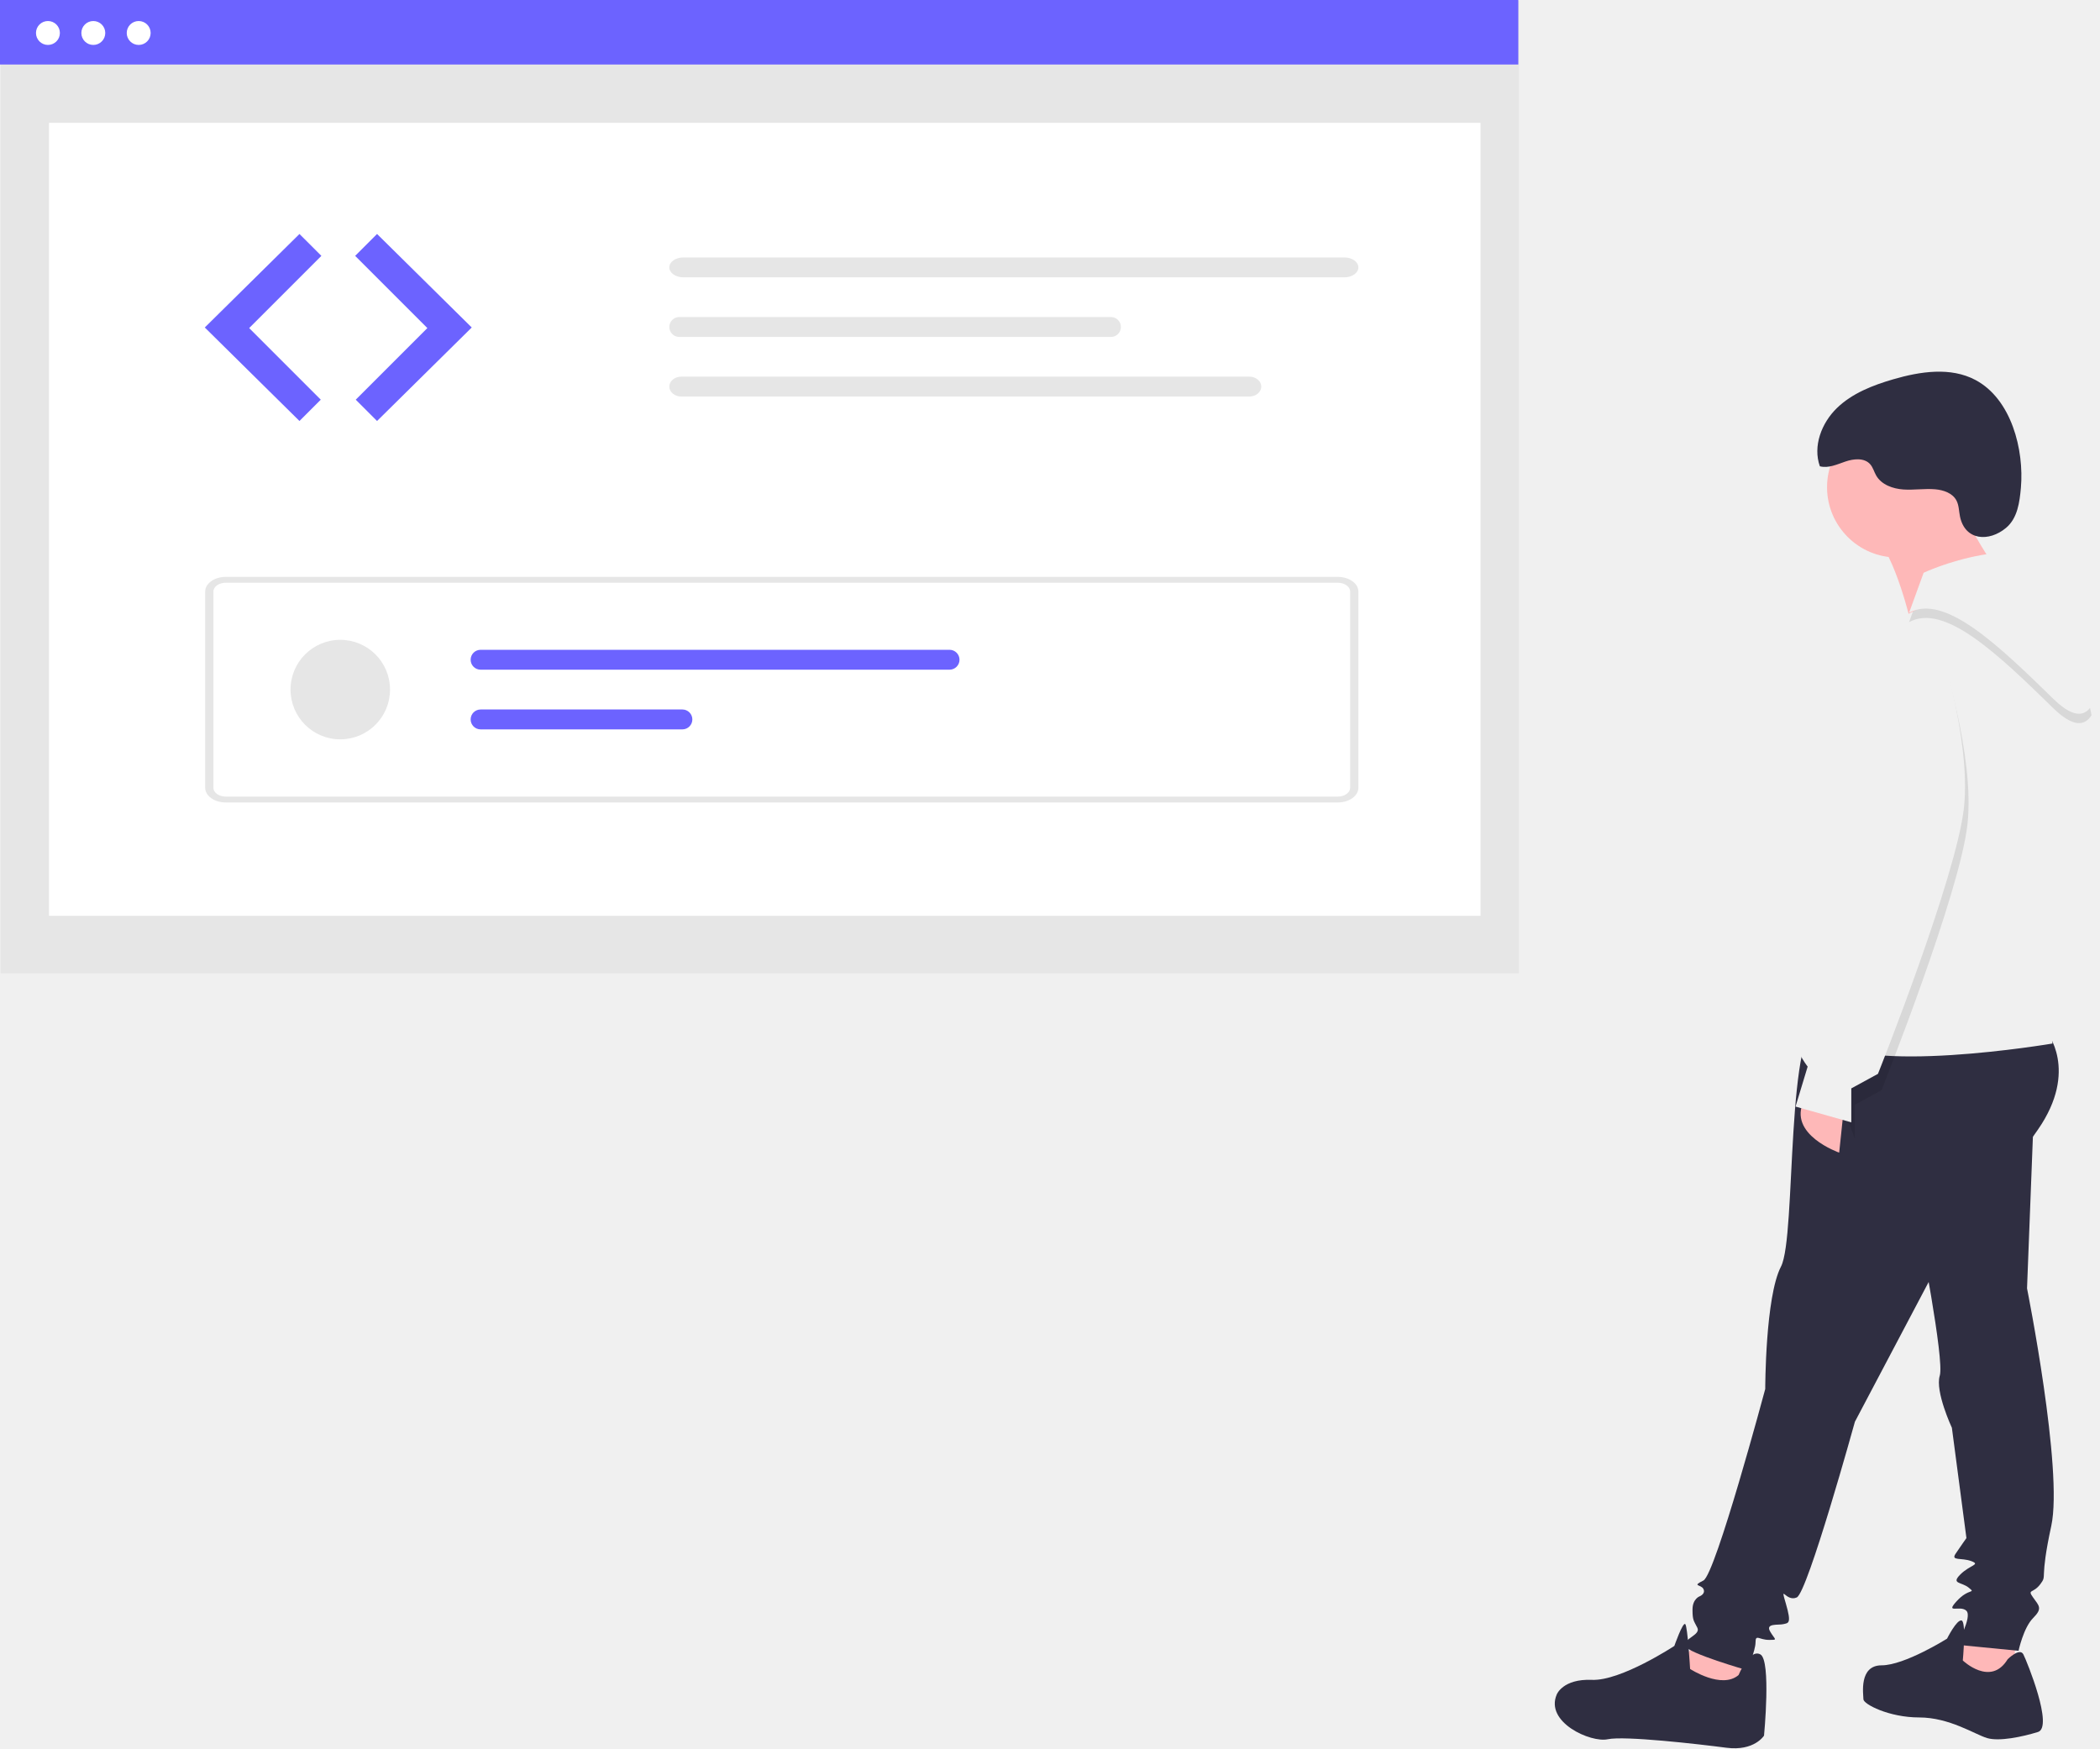
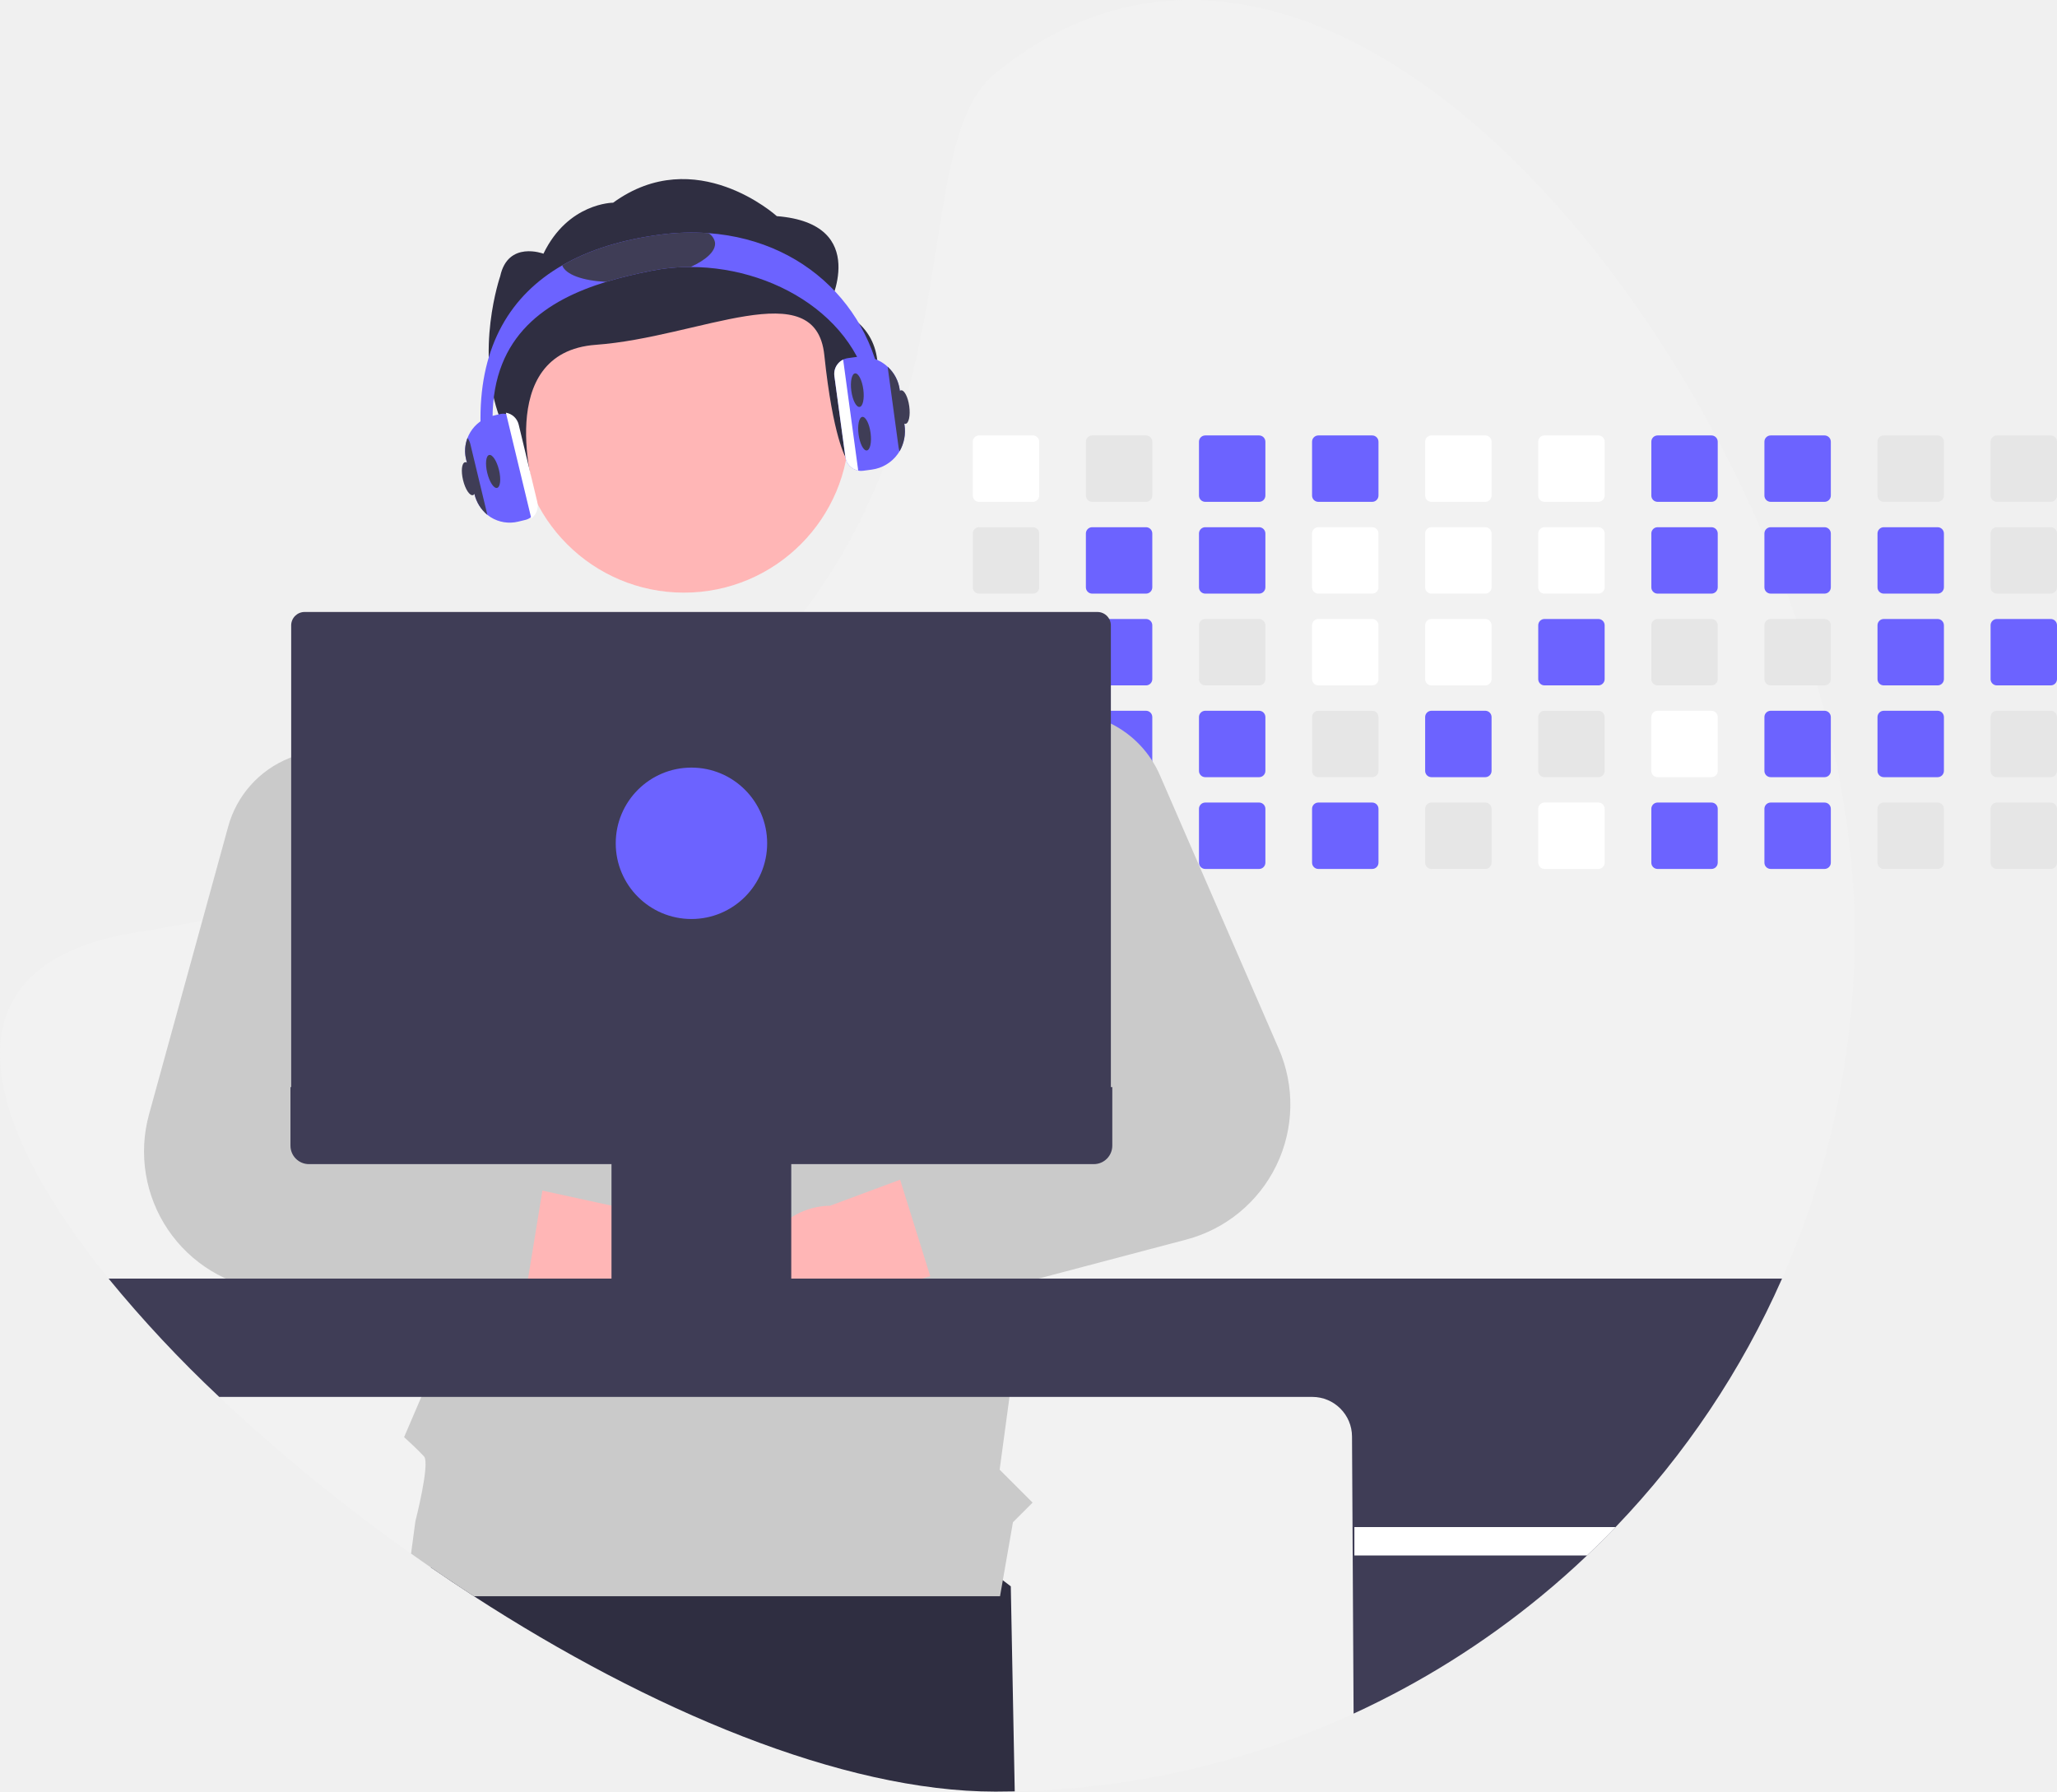
- <svg xmlns="http://www.w3.org/2000/svg" data-name="Layer 1" width="845.724" height="704.031" viewBox="0 0 845.724 704.031">
-   <g id="f1503154-f50a-4680-8aa4-587be41cac87" data-name="Group 2">
-     <path id="a9e5a31c-10e6-4175-9779-4994367672f7-103" data-name="Path 4" d="M880.724,762.754l-1.464,19.525-29.773-9.762,12.2-14.643Z" transform="translate(-177.1378 -97.98434)" fill="#feb8b8" />
-     <path id="f499a4aa-6a35-40fc-8432-e4c7ab26d048-104" data-name="Path 5" d="M989.083,756.409l-1.467,19.035-16.595,2.441-9.762-9.274,11.226-18.06Z" transform="translate(-177.1378 -97.98434)" fill="#feb8b8" />
-     <path id="fb70bf31-eafd-4d8a-8310-5130d8d104e1-105" data-name="Path 6" d="M1001.285,513.336s13.179,15.619-3.417,39.536-36.607,47.346-36.607,47.346l-37.1,70.286s-19.036,68.822-23.429,70.774-6.833-5.857-4.393,2.44.976,7.81-.976,8.3-7.321-.488-5.369,2.929,3.417,3.417-.488,3.417-5.369-2.44-5.369.976-3.417,11.226-3.417,11.226-23.917-6.833-24.893-9.762,6.345-4.393,4.881-7.321-1.952-2.929-1.952-7.321,2.929-5.369,2.929-5.369,2.44-.976,1.464-2.929-4.881-.976,0-3.417,24.895-77.121,24.895-77.121,0-37.1,6.345-49.3,1.464-99.084,16.6-100.06S1001.285,513.336,1001.285,513.336Z" transform="translate(-177.1378 -97.98434)" fill="#2f2e41" />
-     <path id="a89455c2-275d-4b70-b13c-192fbe474176-106" data-name="Path 7" d="M996.404,541.157l-2.929,75.655s14.643,73.215,9.762,95.667-1.464,19.524-4.393,23.429-5.369,1.952-2.929,5.369,3.9,4.393,0,8.3-5.857,13.179-5.857,13.179l-24.893-2.44s6.345-11.226,3.9-13.667-8.786,1.464-3.9-3.9,7.81-2.929,4.881-5.369-7.321-1.464-3.417-5.369,8.3-3.9,4.393-5.369-8.3,0-6.345-2.929,4.393-6.345,4.393-6.345l-5.857-44.417s-6.833-14.643-4.881-20.988-8.3-58.572-8.3-58.572Z" transform="translate(-177.1378 -97.98434)" fill="#2f2e41" />
-     <path id="a3024be5-ad86-493a-9bfb-258ab58160a1-107" data-name="Path 8" d="M985.668,766.17s4.881-4.881,6.345-1.952,12.2,29.286,5.857,31.238-15.619,3.9-20.5,2.44-15.131-8.3-27.333-8.3-22.452-5.369-22.452-7.321-1.952-13.667,7.321-13.667,26.357-10.738,26.357-10.738,3.9-7.81,5.857-7.321.488,16.107.488,16.107S978.832,777.396,985.668,766.17Z" transform="translate(-177.1378 -97.98434)" fill="#2f2e41" />
-     <path id="a57c92ce-496a-44de-934b-3ddd78679762-108" data-name="Path 9" d="M877.308,772.515s4.393-10.738,8.786-8.3,1.464,32.7,1.464,32.7-3.9,6.345-15.131,4.881-41-4.881-47.834-3.417-25.381-6.833-20.5-18.06c0,0,2.44-6.345,14.155-5.857s33.191-13.667,33.191-13.667,3.417-9.762,4.393-8.786,1.952,18.06,1.952,18.06S870.475,778.372,877.308,772.515Z" transform="translate(-177.1378 -97.98434)" fill="#2f2e41" />
-     <circle id="fa315d33-3eeb-4d45-ab88-aeb0e9694c5a" data-name="Ellipse 2" cx="764.111" cy="196.196" r="28.31" fill="#feb8b8" />
-     <path id="fbae87ba-2986-46ef-9932-134b7e0cae24-109" data-name="Path 10" d="M963.213,296.132s15.131,30.262,20.5,33.191-36.607,20.989-36.607,20.989-6.833-29.774-15.131-36.119S963.213,296.132,963.213,296.132Z" transform="translate(-177.1378 -97.98434)" fill="#feb8b8" />
-     <path id="fc15680c-e415-4000-ac02-b1f296562473-110" data-name="Path 11" d="M919.773,543.597l-1.952,18.548s-20.988-7.321-14.155-20.988Z" transform="translate(-177.1378 -97.98434)" fill="#feb8b8" />
-     <path id="ae3770ab-4aa4-41b9-9f4d-4c69df699916-111" data-name="Path 12" d="M911.478,515.776c14.643,15.615,92.247,2.436,92.247,2.436l-.972-11.225,9.762-10.243-2.927-47.837s8.78-22.45,10.243-56.617a30.78,30.78,0,0,0-.378-6.278c-5.032-30.607-54.87-50.32-56.239-49.857-.689.227-8.025,4.05-15.681,8.072-8.789,4.617-17.994,9.5-17.994,9.5-11.716,4.4-9.762,74.687-13.67,81.031s0,28.3,0,28.3l-4.39,20.987S896.831,500.161,911.478,515.776Z" transform="translate(-177.1378 -97.98434)" fill="#f0f0f0" />
-     <path id="b41fb511-fd5e-48e5-b733-0d9230f6b6d5-112" data-name="Path 13" d="M958.783,360.824s13.667,41,10.738,68.822-34.655,107.382-34.655,107.382l-10.733,5.857v13.666l-7.553-20.458,20.77-43.428S911.433,342.765,958.783,360.824Z" transform="translate(-177.1378 -97.98434)" opacity="0.1" style="isolation:isolate" />
-     <path id="efbdbf49-3b58-4bc5-8391-5fbab31acdf7-113" data-name="Path 14" d="M945.965,348.522c14.161-7.808,35.639,12.7,58.09,34.657,8.063,7.883,12.726,7.09,15.4,2.832-5.032-30.607-54.87-50.32-56.239-49.857-.689.227-8.025,4.05-15.681,8.072Z" transform="translate(-177.1378 -97.98434)" opacity="0.1" style="isolation:isolate" />
-     <path id="a2828270-d54b-4ede-bb2b-8639f55947f0-114" data-name="Path 15" d="M945.972,344.749l5.857-16.107s40.024-19.036,66.381,0l4.393,27.333s3.9,45.393-18.548,23.429S960.125,336.939,945.972,344.749Z" transform="translate(-177.1378 -97.98434)" fill="#f0f0f0" />
-     <path id="f68da632-d878-40c3-a103-67cfc5c970db-115" data-name="Path 16" d="M957.357,354.216s13.667,41,10.738,68.822-34.655,107.382-34.655,107.382l-10.738,5.861v13.667l-22.452-6.345,4.881-16.107s-7.81-9.762-2.44-12.691,4.393-19.036,4.393-19.036S910.011,336.156,957.357,354.216Z" transform="translate(-177.1378 -97.98434)" fill="#f0f0f0" />
-     <path id="f57115f6-7f5b-4177-880b-f5eff1305e5b-116" data-name="Path 17" d="M966.487,306.031c-.462-2.188-.4-4.542-1.448-6.517-1.573-2.961-5.188-4.2-8.529-4.492-4.265-.371-8.562.367-12.833.075s-8.833-1.92-10.959-5.635c-.848-1.482-1.266-3.227-2.391-4.512-2.341-2.674-6.608-2.26-9.972-1.114s-6.873,2.82-10.312,1.924c-2.892-8.091.669-17.424,6.828-23.415s14.465-9.215,22.715-11.618c10.881-3.17,23.126-5.043,33.13.282,14.507,7.721,19.626,28.158,18.288,43.39-.506,5.758-1.333,12.278-5.988,16.165C978.194,316.262,968.547,315.773,966.487,306.031Z" transform="translate(-177.1378 -97.98434)" fill="#2f2e41" />
-     <rect id="e1abf0e4-070b-4c82-8a12-ebedd4e3db02" data-name="Rectangle 1" x="0.262" y="0.347" width="611.461" height="391.607" fill="#e6e6e6" />
-     <rect id="ace8bea0-82e8-49b8-a50c-1e1cb532084f" data-name="Rectangle 2" x="19.746" y="49.464" width="576.492" height="319.322" fill="#fff" />
-     <rect id="b540f353-e277-4512-bc56-a133cea2858b" data-name="Rectangle 3" width="611.461" height="25.977" fill="#6c63ff" />
-     <circle id="b2b285b5-c1c3-4b12-9710-2898c7239781" data-name="Ellipse 3" cx="19.305" cy="13.281" r="4.815" fill="#fff" />
-     <circle id="a5a428bb-42a2-4f57-9e6c-9979c01a2490" data-name="Ellipse 4" cx="37.58" cy="13.281" r="4.815" fill="#fff" />
-     <circle id="a9929a25-14ce-4464-bac9-4165f1e3fae6" data-name="Ellipse 5" cx="55.855" cy="13.281" r="4.815" fill="#fff" />
-     <path id="b4a2d72b-abc3-4d2f-a2b8-a2aff6897b26-117" data-name="Path 37" d="M297.743,192.205l-38.133,37.657,38.133,37.656,8.58-8.58-28.835-28.839,29.076-29.076Z" transform="translate(-177.1378 -97.98434)" fill="#6c63ff" />
-     <path id="b5120d89-6cbe-4bfa-9a1b-cf9b07deff91-118" data-name="Path 38" d="M328.988,192.205l38.132,37.657-38.132,37.656-8.58-8.58,28.837-28.838-29.078-29.077Z" transform="translate(-177.1378 -97.98434)" fill="#6c63ff" />
-     <path id="a31271bd-8e2f-469b-8cee-8b6db3f92f99-119" data-name="Path 65" d="M452.332,201.655c-3.119,0-5.647,1.794-5.647,4.006s2.528,4.006,5.647,4.006h266.214c3.119,0,5.647-1.794,5.647-4.006s-2.528-4.006-5.647-4.006Z" transform="translate(-177.1378 -97.98434)" fill="#e6e6e6" />
-     <path id="bf577952-0fd5-43e0-be6b-ea1966b51a93-120" data-name="Path 78" d="M715.899,421.134h-447.838c-4.578,0-8.288-2.643-8.293-5.9v-79.042c.005-3.257,3.715-5.9,8.293-5.9h447.838c4.578,0,8.288,2.643,8.293,5.9v79.041C724.188,418.49,720.477,421.13,715.899,421.134Zm-447.838-88.484c-2.747,0-4.973,1.586-4.976,3.54v79.041c0,1.954,2.229,3.538,4.976,3.54h447.838c2.747,0,4.973-1.586,4.976-3.54v-79.039c0-1.954-2.229-3.538-4.976-3.54Z" transform="translate(-177.1378 -97.98434)" fill="#e6e6e6" />
-     <circle id="f7f4957b-eaa8-456b-bf02-bacf7de3ef80" data-name="Ellipse 13" cx="137.04" cy="277.695" r="20.036" fill="#e6e6e6" />
-     <path id="fb0f055d-da6e-47f2-bb6d-7ff26d7b746a-121" data-name="Path 79" d="M370.688,359.655a4.006,4.006,0,0,0-.01,8.012H559.549a4.006,4.006,0,0,0,0-8.012Z" transform="translate(-177.1378 -97.98434)" fill="#6c63ff" />
-     <path id="bfcde504-8c45-4d21-843b-87b1f7e22ce0-122" data-name="Path 80" d="M370.688,383.692a4.006,4.006,0,0,0-.01,8.012h81.276a4.006,4.006,0,0,0,.01-8.012H370.688Z" transform="translate(-177.1378 -97.98434)" fill="#6c63ff" />
-     <path id="a66699ea-75f1-4575-b6d5-52b0b1f8e30c-123" data-name="Path 81" d="M450.388,225.655a4.019,4.019,0,0,0,0,8.012h174.47a4.019,4.019,0,0,0,0-8.012Z" transform="translate(-177.1378 -97.98434)" fill="#e6e6e6" />
-     <path id="bbc4ca7b-25d4-4c7e-b3d4-0411f69bd48f-124" data-name="Path 82" d="M451.536,249.655c-2.679,0-4.851,1.794-4.851,4.006s2.172,4.006,4.851,4.006h228.7c2.679,0,4.851-1.794,4.851-4.006s-2.172-4.006-4.851-4.006Z" transform="translate(-177.1378 -97.98434)" fill="#e6e6e6" />
-   </g>
+ <svg xmlns="http://www.w3.org/2000/svg" data-name="Layer 1" width="850.538" height="740.83" viewBox="0 0 850.538 740.83">
+   <path d="M941.609,465.125a354.21,354.21,0,0,1-98.85,245.9q-5.745,6.015-11.8,11.74-9.225,8.775-19.07,16.87a353.934,353.934,0,0,1-217.58,80.69q-3.975.09-7.98.09c-63.43,0-143.21-33.88-215.61-80.78q-8.985-5.82-17.81-11.91-4.125-2.82-8.21-5.72a730.43,730.43,0,0,1-79.32-64.8,514.116,514.116,0,0,1-45.75-48.92c-55.63-68.62-67.9-130.45,11.41-143.16q14.085-2.25,27.34-4.81,19.2-3.69,36.75-7.97,23.64-5.745,44.42-12.46,6.99-2.25,13.66-4.59c65.74-23.09,109.74-53.2,139.69-85.87q7.62-8.295,14.05-16.79a236.055,236.055,0,0,0,17.83-27.12,254.898,254.898,0,0,0,18.41-41.05l.27-.78c23.83-68.74,16.58-132.5,42.87-153.84,112.38-91.23,252.29,38.69,317.96,191.9q4.965,11.58,9.34,23.3,1.965,5.235,3.79,10.49,4.8,13.695,8.71,27.46,1.5,5.25,2.86,10.49c.97,3.77,1.9,7.53,2.76,11.29C938.139,412.305,941.609,439.455,941.609,465.125Z" transform="translate(-174.731 -79.58524)" fill="#f2f2f2" />
+   <path d="M594.309,820.325q-3.975.09-7.98.09c-63.43,0-143.21-33.88-215.61-80.78q-8.985-5.82-17.81-11.91l5.16-31.4,156.21-20.74,78.4,59.95Z" transform="translate(-174.731 -79.58524)" fill="#2f2e41" />
+   <path d="M601.829,259.635h-22.26a2.601,2.601,0,0,0-2.6,2.6v22.27a2.593,2.593,0,0,0,2.6,2.59h22.26a2.599,2.599,0,0,0,2.6-2.59v-22.27A2.608,2.608,0,0,0,601.829,259.635Z" transform="translate(-174.731 -79.58524)" fill="#fff" />
+   <path d="M601.829,297.585h-22.26a2.601,2.601,0,0,0-2.6,2.6v22.27a2.593,2.593,0,0,0,2.6,2.59h22.26a2.599,2.599,0,0,0,2.6-2.59v-22.27A2.608,2.608,0,0,0,601.829,297.585Z" transform="translate(-174.731 -79.58524)" fill="#e6e6e6" />
+   <path d="M601.829,335.535h-22.26a2.601,2.601,0,0,0-2.6,2.6v22.26a2.595,2.595,0,0,0,2.6,2.6h22.26a2.601,2.601,0,0,0,2.6-2.6v-22.26A2.608,2.608,0,0,0,601.829,335.535Z" transform="translate(-174.731 -79.58524)" fill="#e6e6e6" />
+   <path d="M604.389,375.625a2.617,2.617,0,0,0-2.56-2.14h-22.26a2.601,2.601,0,0,0-2.6,2.6v22.26a2.595,2.595,0,0,0,2.6,2.6h22.26a2.601,2.601,0,0,0,2.6-2.6v-22.26A2.313,2.313,0,0,0,604.389,375.625Z" transform="translate(-174.731 -79.58524)" fill="#e6e6e6" />
+   <path d="M602.839,411.635a2.634,2.634,0,0,0-1.01-.2h-22.26a2.595,2.595,0,0,0-2.6,2.6v22.26a2.588,2.588,0,0,0,2.6,2.6h22.26a2.601,2.601,0,0,0,2.6-2.6v-22.26A2.616,2.616,0,0,0,602.839,411.635Z" transform="translate(-174.731 -79.58524)" fill="#e6e6e6" />
+   <path d="M648.589,259.635h-22.26a2.601,2.601,0,0,0-2.6,2.6v22.27a2.593,2.593,0,0,0,2.6,2.59h22.26a2.599,2.599,0,0,0,2.6-2.59v-22.27A2.608,2.608,0,0,0,648.589,259.635Z" transform="translate(-174.731 -79.58524)" fill="#e6e6e6" />
+   <path d="M648.589,297.585h-22.26a2.601,2.601,0,0,0-2.6,2.6v22.27a2.593,2.593,0,0,0,2.6,2.59h22.26a2.599,2.599,0,0,0,2.6-2.59v-22.27A2.608,2.608,0,0,0,648.589,297.585Z" transform="translate(-174.731 -79.58524)" fill="#6c63ff" />
+   <path d="M648.589,335.535h-22.26a2.601,2.601,0,0,0-2.6,2.6v22.26a2.595,2.595,0,0,0,2.6,2.6h22.26a2.601,2.601,0,0,0,2.6-2.6v-22.26A2.608,2.608,0,0,0,648.589,335.535Z" transform="translate(-174.731 -79.58524)" fill="#6c63ff" />
+   <path d="M648.589,373.485h-22.26a2.593,2.593,0,0,0-2.46,1.78,2.478,2.478,0,0,0-.14.82v22.26a2.595,2.595,0,0,0,2.6,2.6h22.26a2.601,2.601,0,0,0,2.6-2.6v-22.26A2.608,2.608,0,0,0,648.589,373.485Z" transform="translate(-174.731 -79.58524)" fill="#6c63ff" />
+   <path d="M648.589,411.435h-22.26a2.595,2.595,0,0,0-2.6,2.6v22.26a2.595,2.595,0,0,0,2.6,2.6h22.26a2.601,2.601,0,0,0,2.6-2.6v-22.26A2.601,2.601,0,0,0,648.589,411.435Z" transform="translate(-174.731 -79.58524)" fill="#e6e6e6" />
+   <path d="M695.349,259.635h-22.26a2.601,2.601,0,0,0-2.6,2.6v22.27a2.593,2.593,0,0,0,2.6,2.59h22.26a2.599,2.599,0,0,0,2.6-2.59v-22.27A2.608,2.608,0,0,0,695.349,259.635Z" transform="translate(-174.731 -79.58524)" fill="#6c63ff" />
+   <path d="M695.349,297.585h-22.26a2.601,2.601,0,0,0-2.6,2.6v22.27a2.593,2.593,0,0,0,2.6,2.59h22.26a2.599,2.599,0,0,0,2.6-2.59v-22.27A2.608,2.608,0,0,0,695.349,297.585Z" transform="translate(-174.731 -79.58524)" fill="#6c63ff" />
+   <path d="M695.349,335.535h-22.26a2.601,2.601,0,0,0-2.6,2.6v22.26a2.595,2.595,0,0,0,2.6,2.6h22.26a2.601,2.601,0,0,0,2.6-2.6v-22.26A2.608,2.608,0,0,0,695.349,335.535Z" transform="translate(-174.731 -79.58524)" fill="#e6e6e6" />
+   <path d="M695.349,373.485h-22.26a2.601,2.601,0,0,0-2.6,2.6v22.26a2.595,2.595,0,0,0,2.6,2.6h22.26a2.601,2.601,0,0,0,2.6-2.6v-22.26A2.608,2.608,0,0,0,695.349,373.485Z" transform="translate(-174.731 -79.58524)" fill="#6c63ff" />
+   <path d="M695.349,411.435h-22.26a2.595,2.595,0,0,0-2.6,2.6v22.26a2.595,2.595,0,0,0,2.6,2.6h22.26a2.601,2.601,0,0,0,2.6-2.6v-22.26A2.601,2.601,0,0,0,695.349,411.435Z" transform="translate(-174.731 -79.58524)" fill="#6c63ff" />
+   <path d="M742.109,259.635h-22.26a2.601,2.601,0,0,0-2.6,2.6v22.27a2.593,2.593,0,0,0,2.6,2.59h22.26a2.599,2.599,0,0,0,2.6-2.59v-22.27A2.608,2.608,0,0,0,742.109,259.635Z" transform="translate(-174.731 -79.58524)" fill="#6c63ff" />
+   <path d="M742.109,297.585h-22.26a2.601,2.601,0,0,0-2.6,2.6v22.27a2.593,2.593,0,0,0,2.6,2.59h22.26a2.599,2.599,0,0,0,2.6-2.59v-22.27A2.608,2.608,0,0,0,742.109,297.585Z" transform="translate(-174.731 -79.58524)" fill="#fff" />
+   <path d="M742.109,335.535h-22.26a2.601,2.601,0,0,0-2.6,2.6v22.26a2.595,2.595,0,0,0,2.6,2.6h22.26a2.601,2.601,0,0,0,2.6-2.6v-22.26A2.608,2.608,0,0,0,742.109,335.535Z" transform="translate(-174.731 -79.58524)" fill="#fff" />
+   <path d="M742.109,373.485h-22.26a2.601,2.601,0,0,0-2.6,2.6v22.26a2.595,2.595,0,0,0,2.6,2.6h22.26a2.601,2.601,0,0,0,2.6-2.6v-22.26A2.608,2.608,0,0,0,742.109,373.485Z" transform="translate(-174.731 -79.58524)" fill="#e6e6e6" />
+   <path d="M742.109,411.435h-22.26a2.595,2.595,0,0,0-2.6,2.6v22.26a2.595,2.595,0,0,0,2.6,2.6h22.26a2.601,2.601,0,0,0,2.6-2.6v-22.26A2.601,2.601,0,0,0,742.109,411.435Z" transform="translate(-174.731 -79.58524)" fill="#6c63ff" />
+   <path d="M788.869,259.635h-22.27a2.599,2.599,0,0,0-2.59,2.6v22.27a2.591,2.591,0,0,0,2.59,2.59h22.27a2.599,2.599,0,0,0,2.6-2.59v-22.27A2.608,2.608,0,0,0,788.869,259.635Z" transform="translate(-174.731 -79.58524)" fill="#fff" />
+   <path d="M788.869,297.585h-22.27a2.599,2.599,0,0,0-2.59,2.6v22.27a2.59,2.59,0,0,0,2.59,2.59h22.27a2.599,2.599,0,0,0,2.6-2.59v-22.27A2.608,2.608,0,0,0,788.869,297.585Z" transform="translate(-174.731 -79.58524)" fill="#fff" />
+   <path d="M788.869,335.535h-22.27a2.599,2.599,0,0,0-2.59,2.6v22.26a2.593,2.593,0,0,0,2.59,2.6h22.27a2.601,2.601,0,0,0,2.6-2.6v-22.26A2.608,2.608,0,0,0,788.869,335.535Z" transform="translate(-174.731 -79.58524)" fill="#fff" />
+   <path d="M788.869,373.485h-22.27a2.599,2.599,0,0,0-2.59,2.6v22.26a2.593,2.593,0,0,0,2.59,2.6h22.27a2.601,2.601,0,0,0,2.6-2.6v-22.26A2.608,2.608,0,0,0,788.869,373.485Z" transform="translate(-174.731 -79.58524)" fill="#6c63ff" />
+   <path d="M788.869,411.435h-22.27a2.593,2.593,0,0,0-2.59,2.6v22.26a2.593,2.593,0,0,0,2.59,2.6h22.27a2.601,2.601,0,0,0,2.6-2.6v-22.26A2.601,2.601,0,0,0,788.869,411.435Z" transform="translate(-174.731 -79.58524)" fill="#e6e6e6" />
+   <path d="M835.629,259.635h-22.27a2.599,2.599,0,0,0-2.59,2.6v22.27a2.591,2.591,0,0,0,2.59,2.59h22.27a2.599,2.599,0,0,0,2.6-2.59v-22.27A2.608,2.608,0,0,0,835.629,259.635Z" transform="translate(-174.731 -79.58524)" fill="#fff" />
+   <path d="M835.629,297.585h-22.27a2.599,2.599,0,0,0-2.59,2.6v22.27a2.59,2.59,0,0,0,2.59,2.59h22.27a2.599,2.599,0,0,0,2.6-2.59v-22.27A2.608,2.608,0,0,0,835.629,297.585Z" transform="translate(-174.731 -79.58524)" fill="#fff" />
+   <path d="M835.629,335.535h-22.27a2.599,2.599,0,0,0-2.59,2.6v22.26a2.593,2.593,0,0,0,2.59,2.6h22.27a2.601,2.601,0,0,0,2.6-2.6v-22.26A2.608,2.608,0,0,0,835.629,335.535Z" transform="translate(-174.731 -79.58524)" fill="#6c63ff" />
+   <path d="M835.629,373.485h-22.27a2.599,2.599,0,0,0-2.59,2.6v22.26a2.593,2.593,0,0,0,2.59,2.6h22.27a2.601,2.601,0,0,0,2.6-2.6v-22.26A2.608,2.608,0,0,0,835.629,373.485Z" transform="translate(-174.731 -79.58524)" fill="#e6e6e6" />
+   <path d="M835.629,411.435h-22.27a2.593,2.593,0,0,0-2.59,2.6v22.26a2.593,2.593,0,0,0,2.59,2.6h22.27a2.601,2.601,0,0,0,2.6-2.6v-22.26A2.601,2.601,0,0,0,835.629,411.435Z" transform="translate(-174.731 -79.58524)" fill="#fff" />
+   <path d="M882.389,259.635h-22.27a2.599,2.599,0,0,0-2.59,2.6v22.27a2.591,2.591,0,0,0,2.59,2.59h22.27a2.599,2.599,0,0,0,2.6-2.59v-22.27A2.608,2.608,0,0,0,882.389,259.635Z" transform="translate(-174.731 -79.58524)" fill="#6c63ff" />
+   <path d="M882.389,297.585h-22.27a2.599,2.599,0,0,0-2.59,2.6v22.27a2.59,2.59,0,0,0,2.59,2.59h22.27a2.599,2.599,0,0,0,2.6-2.59v-22.27A2.608,2.608,0,0,0,882.389,297.585Z" transform="translate(-174.731 -79.58524)" fill="#6c63ff" />
+   <path d="M882.389,335.535h-22.27a2.599,2.599,0,0,0-2.59,2.6v22.26a2.593,2.593,0,0,0,2.59,2.6h22.27a2.601,2.601,0,0,0,2.6-2.6v-22.26A2.608,2.608,0,0,0,882.389,335.535Z" transform="translate(-174.731 -79.58524)" fill="#e6e6e6" />
+   <path d="M882.389,373.485h-22.27a2.599,2.599,0,0,0-2.59,2.6v22.26a2.593,2.593,0,0,0,2.59,2.6h22.27a2.601,2.601,0,0,0,2.6-2.6v-22.26A2.608,2.608,0,0,0,882.389,373.485Z" transform="translate(-174.731 -79.58524)" fill="#fff" />
+   <path d="M882.389,411.435h-22.27a2.593,2.593,0,0,0-2.59,2.6v22.26a2.593,2.593,0,0,0,2.59,2.6h22.27a2.601,2.601,0,0,0,2.6-2.6v-22.26A2.601,2.601,0,0,0,882.389,411.435Z" transform="translate(-174.731 -79.58524)" fill="#6c63ff" />
+   <path d="M929.149,259.635h-22.27a2.599,2.599,0,0,0-2.59,2.6v22.27a2.591,2.591,0,0,0,2.59,2.59h22.27a2.599,2.599,0,0,0,2.6-2.59v-22.27A2.608,2.608,0,0,0,929.149,259.635Z" transform="translate(-174.731 -79.58524)" fill="#6c63ff" />
+   <path d="M929.149,297.585h-22.27a2.599,2.599,0,0,0-2.59,2.6v22.27a2.59,2.59,0,0,0,2.59,2.59h22.27a2.599,2.599,0,0,0,2.6-2.59v-22.27A2.608,2.608,0,0,0,929.149,297.585Z" transform="translate(-174.731 -79.58524)" fill="#6c63ff" />
+   <path d="M929.149,335.535h-22.27a2.599,2.599,0,0,0-2.59,2.6v22.26a2.593,2.593,0,0,0,2.59,2.6h22.27a2.601,2.601,0,0,0,2.6-2.6v-22.26A2.608,2.608,0,0,0,929.149,335.535Z" transform="translate(-174.731 -79.58524)" fill="#e6e6e6" />
+   <path d="M929.149,373.485h-22.27a2.599,2.599,0,0,0-2.59,2.6v22.26a2.593,2.593,0,0,0,2.59,2.6h22.27a2.601,2.601,0,0,0,2.6-2.6v-22.26A2.608,2.608,0,0,0,929.149,373.485Z" transform="translate(-174.731 -79.58524)" fill="#6c63ff" />
+   <path d="M929.149,411.435h-22.27a2.593,2.593,0,0,0-2.59,2.6v22.26a2.593,2.593,0,0,0,2.59,2.6h22.27a2.601,2.601,0,0,0,2.6-2.6v-22.26A2.601,2.601,0,0,0,929.149,411.435Z" transform="translate(-174.731 -79.58524)" fill="#6c63ff" />
+   <path d="M975.909,259.635h-22.27a2.599,2.599,0,0,0-2.59,2.6v22.27a2.591,2.591,0,0,0,2.59,2.59h22.27a2.599,2.599,0,0,0,2.6-2.59v-22.27A2.608,2.608,0,0,0,975.909,259.635Z" transform="translate(-174.731 -79.58524)" fill="#e6e6e6" />
+   <path d="M975.909,297.585h-22.27a2.599,2.599,0,0,0-2.59,2.6v22.27a2.59,2.59,0,0,0,2.59,2.59h22.27a2.599,2.599,0,0,0,2.6-2.59v-22.27A2.608,2.608,0,0,0,975.909,297.585Z" transform="translate(-174.731 -79.58524)" fill="#6c63ff" />
+   <path d="M975.909,335.535h-22.27a2.599,2.599,0,0,0-2.59,2.6v22.26a2.593,2.593,0,0,0,2.59,2.6h22.27a2.601,2.601,0,0,0,2.6-2.6v-22.26A2.608,2.608,0,0,0,975.909,335.535Z" transform="translate(-174.731 -79.58524)" fill="#6c63ff" />
+   <path d="M975.909,373.485h-22.27a2.599,2.599,0,0,0-2.59,2.6v22.26a2.593,2.593,0,0,0,2.59,2.6h22.27a2.601,2.601,0,0,0,2.6-2.6v-22.26A2.608,2.608,0,0,0,975.909,373.485Z" transform="translate(-174.731 -79.58524)" fill="#6c63ff" />
+   <path d="M975.909,411.435h-22.27a2.593,2.593,0,0,0-2.59,2.6v22.26a2.593,2.593,0,0,0,2.59,2.6h22.27a2.601,2.601,0,0,0,2.6-2.6v-22.26A2.601,2.601,0,0,0,975.909,411.435Z" transform="translate(-174.731 -79.58524)" fill="#e6e6e6" />
+   <path d="M1022.669,259.635h-22.27a2.599,2.599,0,0,0-2.59,2.6v22.27a2.591,2.591,0,0,0,2.59,2.59h22.27a2.599,2.599,0,0,0,2.6-2.59v-22.27A2.608,2.608,0,0,0,1022.669,259.635Z" transform="translate(-174.731 -79.58524)" fill="#e6e6e6" />
+   <path d="M1022.669,297.585h-22.27a2.599,2.599,0,0,0-2.59,2.6v22.27a2.591,2.591,0,0,0,2.59,2.59h22.27a2.599,2.599,0,0,0,2.6-2.59v-22.27A2.608,2.608,0,0,0,1022.669,297.585Z" transform="translate(-174.731 -79.58524)" fill="#e6e6e6" />
+   <path d="M1022.669,335.535h-22.27a2.599,2.599,0,0,0-2.59,2.6v22.26a2.593,2.593,0,0,0,2.59,2.6h22.27a2.601,2.601,0,0,0,2.6-2.6v-22.26A2.608,2.608,0,0,0,1022.669,335.535Z" transform="translate(-174.731 -79.58524)" fill="#6c63ff" />
+   <path d="M1022.669,373.485h-22.27a2.599,2.599,0,0,0-2.59,2.6v22.26a2.593,2.593,0,0,0,2.59,2.6h22.27a2.601,2.601,0,0,0,2.6-2.6v-22.26A2.608,2.608,0,0,0,1022.669,373.485Z" transform="translate(-174.731 -79.58524)" fill="#e6e6e6" />
+   <path d="M1022.669,411.435h-22.27a2.593,2.593,0,0,0-2.59,2.6v22.26a2.593,2.593,0,0,0,2.59,2.6h22.27a2.601,2.601,0,0,0,2.6-2.6v-22.26A2.601,2.601,0,0,0,1022.669,411.435Z" transform="translate(-174.731 -79.58524)" fill="#e6e6e6" />
+   <polygon points="336.095 660.051 335.475 660.051 336.005 659.981 336.095 660.051" fill="#2f2e41" />
+   <circle id="b6132315-04e2-4cdb-a713-107c9cd58b0b" data-name="ab6171fa-7d69-4734-b81c-8dff60f9761b" cx="282.814" cy="176.733" r="68.322" fill="#ffb6b6" />
+   <path id="f4304bdd-ba2d-4fff-b404-410205410c5d-125" data-name="bf427902-b9bf-4946-b5d7-5c1c7e04535e" d="M517.377,206.226s17.869-34.161-21.444-37.266c0,0-33.515-30.402-67.676-5.558,0,0-18.633,0-28.823,21.086,0,0-14.655-5.558-17.876,9.317,0,0-10.723,31.055,0,59.005,10.723,27.95,14.285,31.055,14.285,31.055s-17.621-58.598,25.27-61.704,90.887-29.909,94.461,4.251,8.953,42.578,8.953,42.578S558.479,220.201,517.377,206.226Z" transform="translate(-174.731 -79.58524)" fill="#2f2e41" />
+   <path d="M634.279,424.695l-.22,1.16-2.47,13.04-17.07,90.2-1.01,5.31-2.12,11.23-2.9,15.32-6.43,33.95-1.84,9.73-.69,3.65-.24,1.28-1.91,10.07-.58,3.04-4.66,34.53-4.07,30.09,13.62,13.62-8.12,8.12-5.33,30.53.01.07H370.719q-13.2-8.55-26.02-17.63l1.79-13.4s6.16-23.93,3.57-26.79c-2.58-2.86-8.24-7.97-8.24-7.97l7.13-16.64.99-2.31-1.66-34.43-.04-.83-.55-11.35-.07-1.46-.11-2.19-2.11-43.68-.04-.72-.64-13.24-.6-12.59-.26-5.31-2.57-53.13-1.74-36.08-1.52-31.41,6.11-2.07,65.35-22.21,27.07-35.19,56.34.42,27.58.21,46.02,42.68,10.47,5,.08.04,7.51,3.59,19.04,9.09,20.13,9.62,10.33,4.93Z" transform="translate(-174.731 -79.58524)" fill="#cacaca" />
+   <path d="M443.84,637.136a30.286,30.286,0,0,1-40.664-22.43L296.617,599.588l37.043-41.902,95.511,20.78a30.45,30.45,0,0,1,14.669,58.67Z" transform="translate(-174.731 -79.58524)" fill="#ffb6b6" />
+   <path d="M396.329,560.955a13.522,13.522,0,0,0-7.89-4.87l-43.72-9.09-4.49-.93a18.933,18.933,0,0,1-12.53-9.07,19.161,19.161,0,0,1-2.45-7.9,18.895,18.895,0,0,1,.89-7.48l15.15-45.65,9.83-29.62a41.792,41.792,0,0,0,2.09-11.05,43.349,43.349,0,0,0-9.07-28.89,42.693,42.693,0,0,0-49.01-13.64c-.25.09-.51.19-.76.29a42.583,42.583,0,0,0-25.31,28.41l-10.68,38.85-22.03,80.09a57.766,57.766,0,0,0,48.96,72.68l62.97,7.38,29.14,3.42a13.497,13.497,0,0,0,14.84-10.73,4.895,4.895,0,0,0,.11-.55l.7-4.32,5.93-36.38.06-.37A13.475,13.475,0,0,0,396.329,560.955Z" transform="translate(-174.731 -79.58524)" fill="#cacaca" />
+   <path d="M511.714,638.302a30.286,30.286,0,0,0,37.094-27.94l103.362-29.994L609.588,544.109l-91.626,34.041a30.45,30.45,0,0,0-6.249,60.152Z" transform="translate(-174.731 -79.58524)" fill="#ffb6b6" />
+   <path d="M703.489,513.275,654.329,400.135a42.819,42.819,0,0,0-20.27-21.35,43.356,43.356,0,0,0-8.78-3.2c-.47-.12-.94-.23-1.41-.32a42.132,42.132,0,0,0-19.48.36,42.814,42.814,0,0,0-27.34,21.73,1.004,1.004,0,0,0-.08.14,43.1,43.1,0,0,0-.37,38.85l.61,1.22,34.74,69.77a18.9,18.9,0,0,1-10.5,26.19l-2.44.88-43.88,15.85a13.497,13.497,0,0,0-8.33,16.79l.11.35,12.3,39.36c.06.18.12.36.19.54a7.054,7.054,0,0,0,.4.99,13.482,13.482,0,0,0,15.81,7.53l23.68-6.25,4.83-1.28,61.15-16.15a57.76,57.76,0,0,0,38.22-78.86Z" transform="translate(-174.731 -79.58524)" fill="#cacaca" />
+   <path d="M219.629,608.285a514.116,514.116,0,0,0,45.75,48.92h451.97a16.446,16.446,0,0,1,16.42,16.43l.65,114.53a355.43,355.43,0,0,0,77.47-48.53q9.84-8.085,19.07-16.87,6.045-5.73,11.8-11.74a355.629,355.629,0,0,0,68.82-102.74Z" transform="translate(-174.731 -79.58524)" fill="#3f3d56" />
+   <path d="M842.759,711.025q-5.745,6.015-11.8,11.74H734.749v-11.74Z" transform="translate(-174.731 -79.58524)" fill="#fff" />
+   <path d="M633.379,335.535a5.538,5.538,0,0,0-4.87-2.9H300.669a5.555,5.555,0,0,0-5.54,5.55v196.22H634.059V338.185A5.385,5.385,0,0,0,633.379,335.535Z" transform="translate(-174.731 -79.58524)" fill="#3f3d56" />
+   <path d="M294.832,529.092V553.306a7.644,7.644,0,0,0,7.644,7.644H427.573v47.787h-1.662a.993.993,0,0,0-.993.993v3.324a.993.993,0,0,0,.993.993h77.658a.993.993,0,0,0,.993-.993v-3.324a.993.993,0,0,0-.993-.993h-1.662V560.95H627.004a7.644,7.644,0,0,0,7.644-7.644V529.092Z" transform="translate(-174.731 -79.58524)" fill="#3f3d56" />
+   <circle cx="285.903" cy="348.704" r="31.306" fill="#6c63ff" />
+   <path d="M540.399,252.585h-5c0-37.8-37.41-62.57-75.15-62.59a82.382,82.382,0,0,0-16.35,1.59c-6.06,1.21-12.35,2.66-18.53,4.55-24.37,7.47-46.97,21.91-46.97,56.45a78.591,78.591,0,0,0,2.54,19.88l-4.84,1.26a83.876,83.876,0,0,1-2.7-21.14c0-30.18,12.39-50.91,33.79-63.27,11.25-6.5,24.98-10.69,40.71-12.73a97.131,97.131,0,0,1,19.75-.6C511.049,179.105,540.399,212.385,540.399,252.585Z" transform="translate(-174.731 -79.58524)" fill="#6c63ff" />
+   <path d="M548.729,255.355l-1.97-14.56a15.71,15.71,0,0,0-5-9.56,15.816,15.816,0,0,0-13.25-4l-3.13.43a6.524,6.524,0,0,0-4.35,2.53,6.548,6.548,0,0,0-1.29,4.87l4.55,33.54a6.577,6.577,0,0,0,5.3,5.57,6.154,6.154,0,0,0,1.22.12,6.499,6.499,0,0,0,.88-.06l3.5-.47a15.791,15.791,0,0,0,10.74-6.43c.27-.38.53-.77.77-1.17A16.748,16.748,0,0,0,548.729,255.355Z" transform="translate(-174.731 -79.58524)" fill="#6c63ff" />
+   <path d="M523.359,228.275a6.432,6.432,0,0,0-2.33,1.92,6.548,6.548,0,0,0-1.29,4.87l4.55,33.54a6.577,6.577,0,0,0,5.3,5.57Z" transform="translate(-174.731 -79.58524)" fill="#fff" />
+   <path d="M548.729,255.355l-1.97-14.56a15.71,15.71,0,0,0-5-9.56l4.53,33.37a6.176,6.176,0,0,0,.41,1.56A16.748,16.748,0,0,0,548.729,255.355Z" transform="translate(-174.731 -79.58524)" fill="#3f3d56" />
+   <ellipse cx="532.218" cy="258.909" rx="2.5" ry="7" transform="translate(-204.7047 -5.69071) rotate(-7.72549)" fill="#3f3d56" />
+   <ellipse cx="529.218" cy="240.909" rx="2.5" ry="7" transform="translate(-202.3122 -6.25736) rotate(-7.72549)" fill="#3f3d56" />
+   <ellipse cx="548.218" cy="247.909" rx="2.5" ry="7" transform="translate(-203.0808 -3.63971) rotate(-7.72549)" fill="#3f3d56" />
+   <path d="M460.249,189.995a82.382,82.382,0,0,0-16.35,1.59c-6.06,1.21-12.35,2.66-18.53,4.55-9.65-.47-16.75-2.97-18.18-6.82,11.25-6.5,24.98-10.69,40.71-12.73a97.131,97.131,0,0,1,19.75-.6,5.727,5.727,0,0,1,2.72,3.82C470.839,183.285,466.869,186.985,460.249,189.995Z" transform="translate(-174.731 -79.58524)" fill="#3f3d56" />
+   <path d="M396.409,287.285l-7.7-32.01a6.024,6.024,0,0,0-4.88-4.55,6.733,6.733,0,0,0-1-.08,6.026,6.026,0,0,0-1.4.17l-2.98.72a14.904,14.904,0,0,0-10.99,17.96l3.45,14.36a15.845,15.845,0,0,0,5.34,8.62,14.045,14.045,0,0,0,1.36.97,14.809,14.809,0,0,0,11.37,1.84l2.97-.72a5.84,5.84,0,0,0,2.17-1.01A5.993,5.993,0,0,0,396.409,287.285Z" transform="translate(-174.731 -79.58524)" fill="#6c63ff" />
+   <ellipse cx="378.629" cy="274.523" rx="2.5" ry="7" transform="translate(-228.4506 16.61926) rotate(-13.53051)" fill="#3f3d56" />
+   <ellipse cx="368.629" cy="277.523" rx="2.5" ry="7" transform="translate(-229.4301 14.36289) rotate(-13.53051)" fill="#3f3d56" />
+   <path d="M396.899,287.165l-7.7-32.01a6.532,6.532,0,0,0-5.29-4.92l10.51,43.72A6.511,6.511,0,0,0,396.899,287.165Z" transform="translate(-174.731 -79.58524)" fill="#fff" />
+   <path d="M369.199,263.155a6.476,6.476,0,0,0-1.17-2.45,14.725,14.725,0,0,0-.57,8.79l3.45,14.36a15.845,15.845,0,0,0,5.34,8.62Z" transform="translate(-174.731 -79.58524)" fill="#3f3d56" />
</svg>
